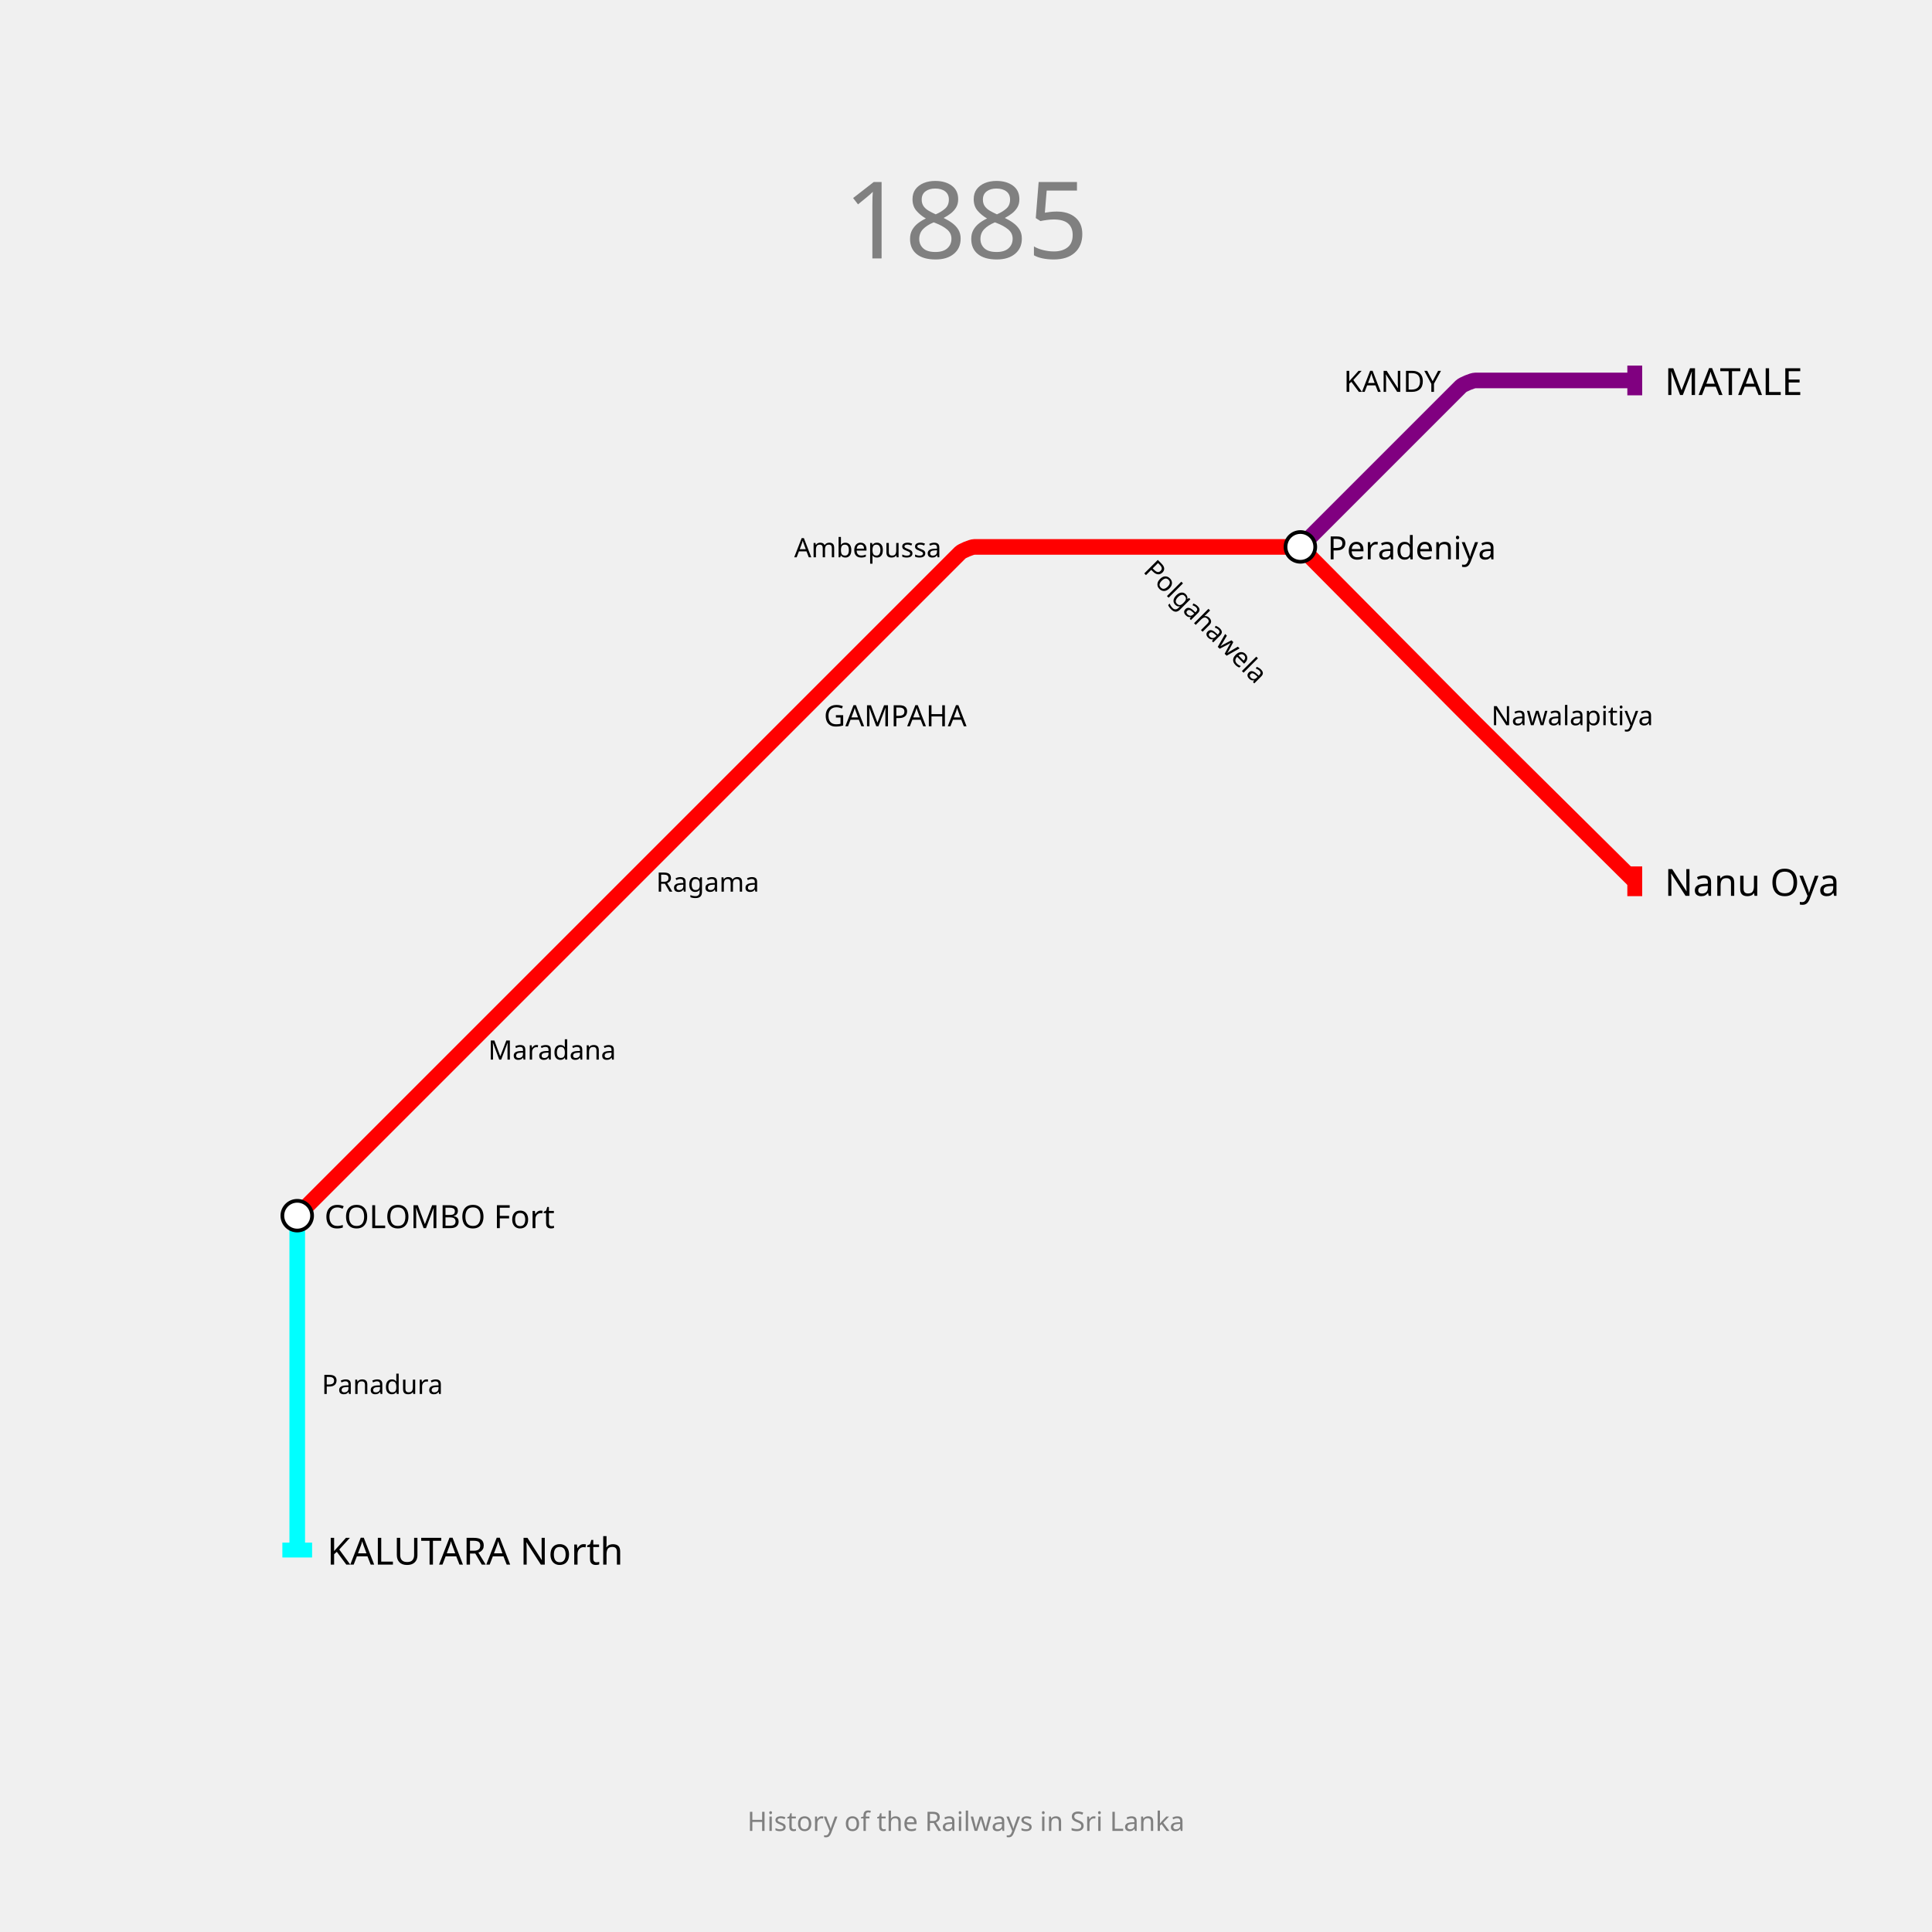
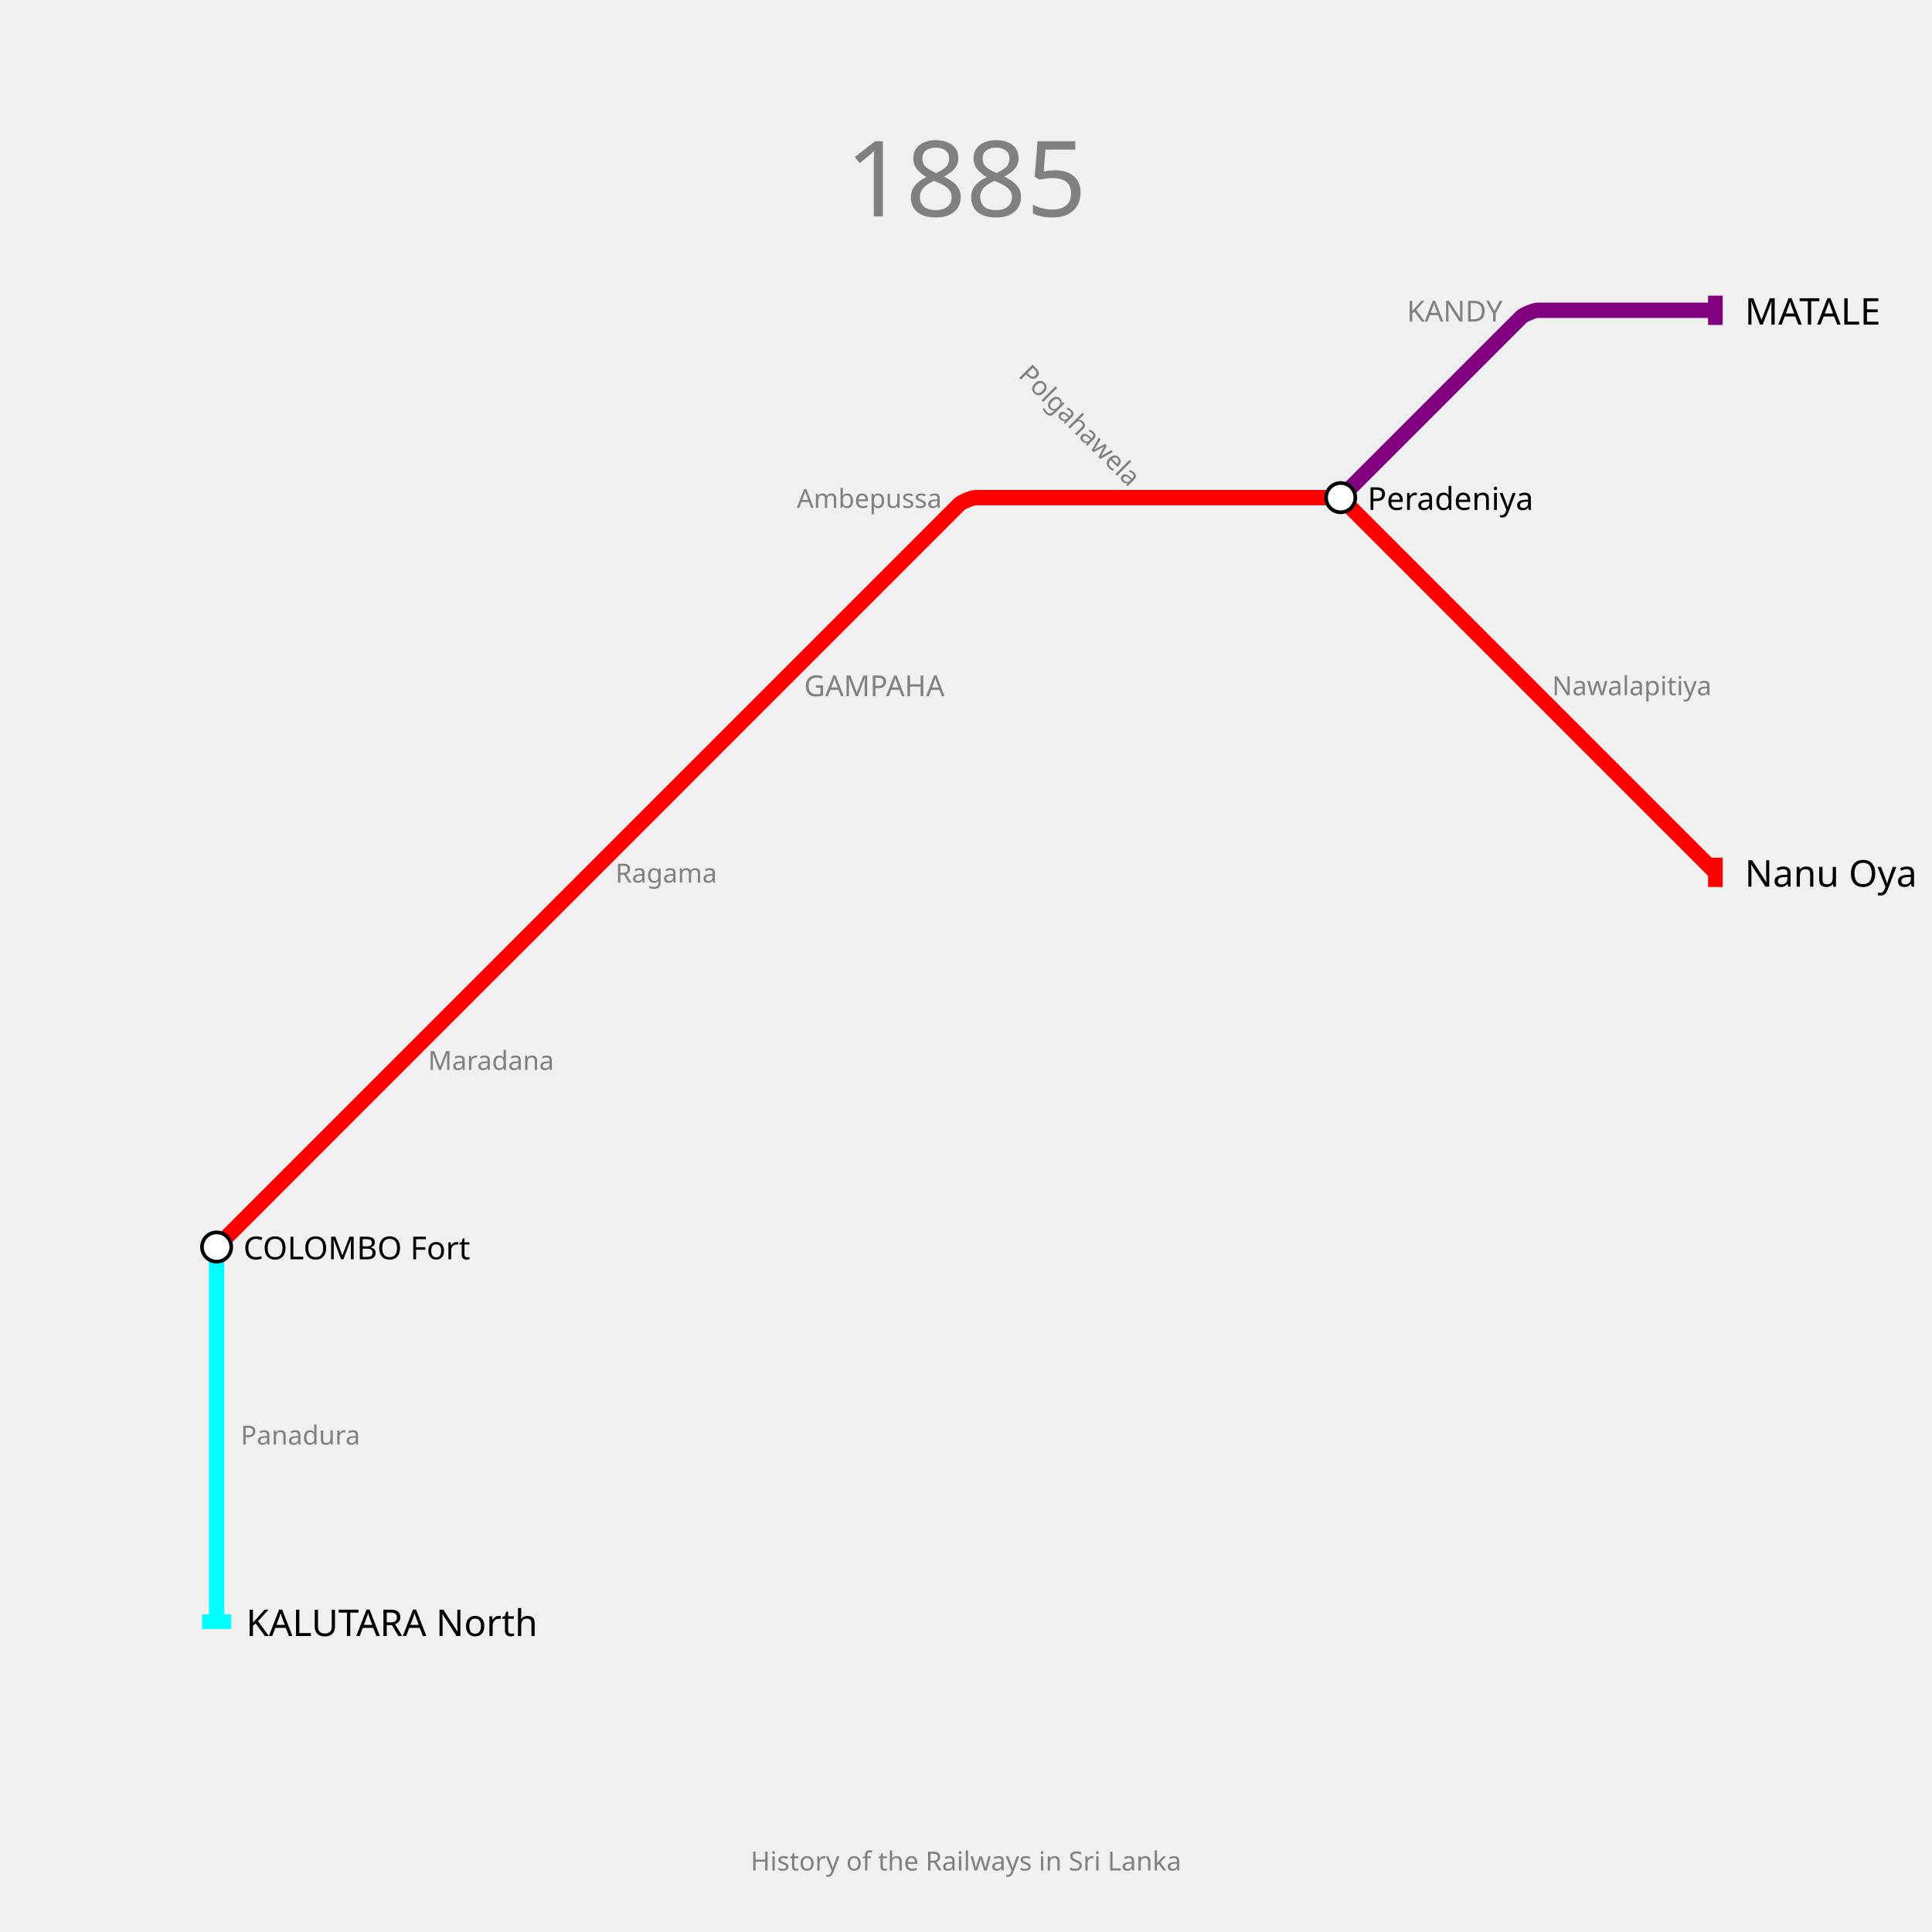
- <svg xmlns="http://www.w3.org/2000/svg" width="1300" height="1300" padding="200">
-   <text fill="gray" stroke="none" font-size="72" font-family="GIL_____" x="650.0" y="118.0" text-anchor="middle" dominant-baseline="hanging">1885</text>
-   <text fill="gray" stroke="none" font-size="18" font-family="GIL_____" x="650.0" y="1218.0" text-anchor="middle" dominant-baseline="text-top">History of the Railways in Sri Lanka</text>
+ <svg xmlns="http://www.w3.org/2000/svg" width="1320" height="1320" padding="148">
+   <text fill="gray" stroke="none" font-size="72" font-family="GIL_____" x="660.0" y="92.0" text-anchor="middle" dominant-baseline="hanging">1885</text>
+   <text fill="gray" stroke="none" font-size="18" font-family="GIL_____" x="660.0" y="1264.0" text-anchor="middle" dominant-baseline="text-top">History of the Railways in Sri Lanka</text>
  <g>
-     <path fill="none" stroke-width="10.5" stroke-opacity="1" d="M 200.0,818.0 L 312.0,706.0 L 425.0,593.0 L 537.0,481.0 L 646.04,371.96 C 647.36,370.64 653.733,368.0 655.6,368.0 L 762.0,368.0 L 869.35,368.0 C 871.233,368.0 877.652,370.675 878.977,372.013 L 981.599,475.551 C 983.399,477.367 990.633,484.601 992.449,486.401 L 1100.0,593.0" stroke="red" />
-     <rect stroke="none" fill-opacity="1" x="1095" y="583" width="10" height="20" fill="red" />
+     <path fill="none" stroke-width="10.5" stroke-opacity="1" d="M 148.0,852.0 L 276.0,724.0 L 404.0,596.0 L 532.0,468.0 L 655.475,344.525 C 656.983,343.017 664.267,340.0 666.4,340.0 L 788.0,340.0 L 909.6,340.0 C 911.733,340.0 919.017,343.017 920.525,344.525 L 1044.0,468.0 L 1172.0,596.0" stroke="red" />
+     <rect stroke="none" fill-opacity="1" x="1167" y="586" width="10" height="20" fill="red" />
  </g>
  <g>
-     <path fill="none" stroke-width="10.5" stroke-opacity="1" d="M 875.0,368.0 L 983.005,259.995 C 984.337,258.663 990.767,256.0 992.65,256.0 L 1100.0,256.0" stroke="purple" />
-     <rect stroke="none" fill-opacity="1" x="1095" y="246" width="10" height="20" fill="purple" />
+     <path fill="none" stroke-width="10.5" stroke-opacity="1" d="M 916.0,340.0 L 1039.475,216.525 C 1040.983,215.017 1048.267,212.0 1050.4,212.0 L 1172.0,212.0" stroke="purple" />
+     <rect stroke="none" fill-opacity="1" x="1167" y="202" width="10" height="20" fill="purple" />
  </g>
  <g>
-     <path fill="none" stroke-width="10.5" stroke-opacity="1" d="M 200.0,818.0 L 200.0,931.0 L 200.0,1043.0" stroke="cyan" />
-     <rect stroke="none" fill-opacity="1" x="190" y="1038" width="20" height="10" fill="cyan" />
+     <path fill="none" stroke-width="10.5" stroke-opacity="1" d="M 148.0,852.0 L 148.0,980.0 L 148.0,1108.0" stroke="cyan" />
+     <rect stroke="none" fill-opacity="1" x="138" y="1103" width="20" height="10" fill="cyan" />
  </g>
  <g>
-     <text fill="black" stroke="none" font-size="25.2" font-family="GIL_____" font-weight="100" text-anchor="start" dominant-baseline="central" x="1120.1" y="593" transform="translate(1100,593) rotate(0) translate(-1100,-593)">Nanu Oya</text>
+     <text fill="black" stroke="none" font-size="25.2" font-family="GIL_____" font-weight="100" text-anchor="start" dominant-baseline="central" x="1192.1" y="596" transform="translate(1172,596) rotate(0) translate(-1172,-596)">Nanu Oya</text>
  </g>
  <g>
-     <text fill="black" stroke="none" font-size="25.2" font-family="GIL_____" font-weight="100" text-anchor="start" dominant-baseline="central" x="1120.1" y="256" transform="translate(1100,256) rotate(0) translate(-1100,-256)">MATALE</text>
+     <text fill="black" stroke="none" font-size="25.2" font-family="GIL_____" font-weight="100" text-anchor="start" dominant-baseline="central" x="1192.1" y="212" transform="translate(1172,212) rotate(0) translate(-1172,-212)">MATALE</text>
  </g>
  <g>
-     <text fill="black" stroke="none" font-size="25.2" font-family="GIL_____" font-weight="100" text-anchor="start" dominant-baseline="central" x="220.1" y="1043" transform="translate(200,1043) rotate(0) translate(-200,-1043)">KALUTARA North</text>
+     <text fill="black" stroke="none" font-size="25.2" font-family="GIL_____" font-weight="100" text-anchor="start" dominant-baseline="central" x="168.1" y="1108" transform="translate(148,1108) rotate(0) translate(-148,-1108)">KALUTARA North</text>
  </g>
  <g>
-     <circle r="10" fill="white" stroke="black" stroke-width="2.5" cx="200" cy="818" />
-     <text fill="black" stroke="none" font-size="21.6" font-family="GIL_____" font-weight="100" text-anchor="start" dominant-baseline="central" x="218.3" y="818" transform="translate(200,818) rotate(0) translate(-200,-818)">COLOMBO Fort</text>
+     <circle r="10" fill="white" stroke="black" stroke-width="2.5" cx="148" cy="852" />
+     <text fill="black" stroke="none" font-size="21.6" font-family="GIL_____" font-weight="100" text-anchor="start" dominant-baseline="central" x="166.3" y="852" transform="translate(148,852) rotate(0) translate(-148,-852)">COLOMBO Fort</text>
  </g>
  <g>
-     <circle r="10" fill="white" stroke="black" stroke-width="2.5" cx="875" cy="368" />
-     <text fill="black" stroke="none" font-size="21.6" font-family="GIL_____" font-weight="100" text-anchor="start" dominant-baseline="central" x="893.3" y="368" transform="translate(875,368) rotate(0) translate(-875,-368)">Peradeniya</text>
+     <circle r="10" fill="white" stroke="black" stroke-width="2.5" cx="916" cy="340" />
+     <text fill="black" stroke="none" font-size="21.6" font-family="GIL_____" font-weight="100" text-anchor="start" dominant-baseline="central" x="934.3" y="340" transform="translate(916,340) rotate(0) translate(-916,-340)">Peradeniya</text>
  </g>
  <g>
-     <text fill="black" stroke="none" font-size="19.8" font-family="GIL_____" font-weight="100" text-anchor="start" dominant-baseline="central" x="554.4" y="481" transform="translate(537,481) rotate(0) translate(-537,-481)">GAMPAHA</text>
+     <text fill="gray" stroke="none" font-size="19.8" font-family="GIL_____" font-weight="100" text-anchor="start" dominant-baseline="central" x="549.4" y="468" transform="translate(532,468) rotate(0) translate(-532,-468)">GAMPAHA</text>
  </g>
  <g>
-     <text fill="black" stroke="none" font-size="19.8" font-family="GIL_____" font-weight="100" text-anchor="end" dominant-baseline="central" x="969.6" y="256" transform="translate(987,256) rotate(0) translate(-987,-256)">KANDY</text>
+     <text fill="gray" stroke="none" font-size="19.8" font-family="GIL_____" font-weight="100" text-anchor="end" dominant-baseline="central" x="1026.6" y="212" transform="translate(1044,212) rotate(0) translate(-1044,-212)">KANDY</text>
  </g>
  <g>
-     <text fill="black" stroke="none" font-size="18" font-family="GIL_____" font-weight="100" text-anchor="start" dominant-baseline="central" x="328.5" y="706" transform="translate(312,706) rotate(0) translate(-312,-706)">Maradana</text>
+     <text fill="gray" stroke="none" font-size="18" font-family="GIL_____" font-weight="100" text-anchor="start" dominant-baseline="central" x="292.5" y="724" transform="translate(276,724) rotate(0) translate(-276,-724)">Maradana</text>
  </g>
  <g>
-     <text fill="black" stroke="none" font-size="18" font-family="GIL_____" font-weight="100" text-anchor="start" dominant-baseline="central" x="441.5" y="593" transform="translate(425,593) rotate(0) translate(-425,-593)">Ragama</text>
+     <text fill="gray" stroke="none" font-size="18" font-family="GIL_____" font-weight="100" text-anchor="start" dominant-baseline="central" x="420.5" y="596" transform="translate(404,596) rotate(0) translate(-404,-596)">Ragama</text>
  </g>
  <g>
-     <text fill="black" stroke="none" font-size="18" font-family="GIL_____" font-weight="100" text-anchor="end" dominant-baseline="central" x="633.5" y="368" transform="translate(650,368) rotate(0) translate(-650,-368)">Ambepussa</text>
+     <text fill="gray" stroke="none" font-size="18" font-family="GIL_____" font-weight="100" text-anchor="end" dominant-baseline="central" x="643.5" y="340" transform="translate(660,340) rotate(0) translate(-660,-340)">Ambepussa</text>
  </g>
  <g>
-     <text fill="black" stroke="none" font-size="18" font-family="GIL_____" font-weight="100" text-anchor="start" dominant-baseline="central" x="778.5" y="368" transform="translate(762,368) rotate(-315) translate(-762,-368)">Polgahawela</text>
+     <text fill="gray" stroke="none" font-size="18" font-family="GIL_____" font-weight="100" text-anchor="end" dominant-baseline="central" x="771.5" y="340" transform="translate(788,340) rotate(45) translate(-788,-340)">Polgahawela</text>
  </g>
  <g>
-     <text fill="black" stroke="none" font-size="18" font-family="GIL_____" font-weight="100" text-anchor="start" dominant-baseline="central" x="1003.5" y="481" transform="translate(987,481) rotate(0) translate(-987,-481)">Nawalapitiya</text>
+     <text fill="gray" stroke="none" font-size="18" font-family="GIL_____" font-weight="100" text-anchor="start" dominant-baseline="central" x="1060.5" y="468" transform="translate(1044,468) rotate(0) translate(-1044,-468)">Nawalapitiya</text>
  </g>
  <g>
-     <text fill="black" stroke="none" font-size="18" font-family="GIL_____" font-weight="100" text-anchor="start" dominant-baseline="central" x="216.5" y="931" transform="translate(200,931) rotate(0) translate(-200,-931)">Panadura</text>
+     <text fill="gray" stroke="none" font-size="18" font-family="GIL_____" font-weight="100" text-anchor="start" dominant-baseline="central" x="164.5" y="980" transform="translate(148,980) rotate(0) translate(-148,-980)">Panadura</text>
  </g>
</svg>
